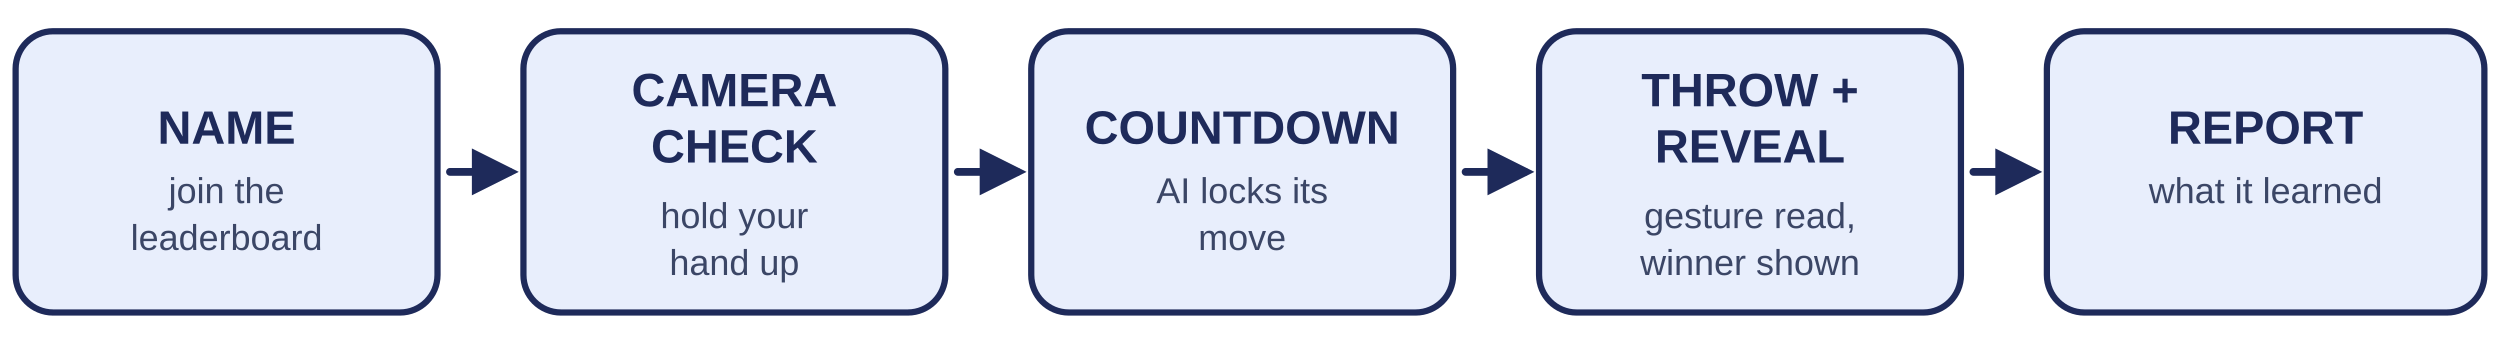
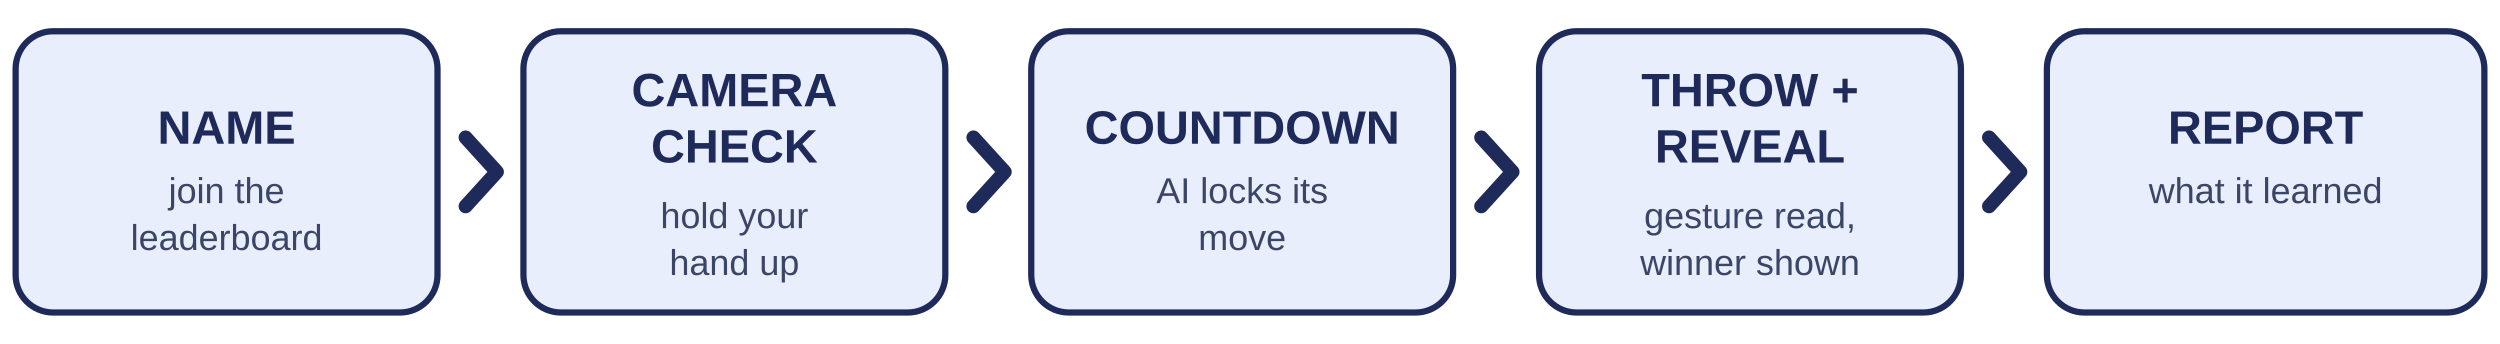
<svg xmlns="http://www.w3.org/2000/svg" viewBox="0 0 1600 220" width="1600" height="220" font-family="Poppins, 'Segoe UI', Arial, sans-serif">
-   <defs>
-     <marker id="a" viewBox="0 0 10 10" refX="8" refY="5" markerWidth="6" markerHeight="6" orient="auto">
-       <path d="M0,0 L10,5 L0,10 z" fill="#1e2a5a" />
-     </marker>
-   </defs>
  <g fill="#e8eefc" stroke="#1e2a5a" stroke-width="4">
    <rect x="10" y="20" width="270" height="180" rx="24" />
    <rect x="335" y="20" width="270" height="180" rx="24" />
    <rect x="660" y="20" width="270" height="180" rx="24" />
    <rect x="985" y="20" width="270" height="180" rx="24" />
    <rect x="1310" y="20" width="280" height="180" rx="24" />
  </g>
-   <g stroke="#1e2a5a" stroke-width="5" stroke-linecap="round" fill="none">
-     <path d="M288,110 L326,110" marker-end="url(#a)" />
-     <path d="M613,110 L651,110" marker-end="url(#a)" />
-     <path d="M938,110 L976,110" marker-end="url(#a)" />
-     <path d="M1263,110 L1301,110" marker-end="url(#a)" />
+   <g stroke="#1e2a5a" stroke-width="9" stroke-linecap="round" stroke-linejoin="round" fill="none">
+     <path d="M298,88 L318,110 L298,132" />
+     <path d="M623,88 L643,110 L623,132" />
+     <path d="M948,88 L968,110 L948,132" />
+     <path d="M1273,88 L1293,110 L1273,132" />
  </g>
  <g text-anchor="middle" fill="#1e2a5a" font-weight="700" font-size="30">
    <text x="145" y="92">NAME</text>
    <text x="470" y="68">CAMERA</text>
    <text x="470" y="104">CHECK</text>
    <text x="795" y="92">COUNTDOWN</text>
    <text x="1120" y="68">THROW +</text>
    <text x="1120" y="104">REVEAL</text>
    <text x="1450" y="92">REPORT</text>
  </g>
  <g text-anchor="middle" fill="#3b4666" font-size="23">
    <text x="145" y="130">join the</text>
    <text x="145" y="160">leaderboard</text>
    <text x="470" y="146">hold your</text>
    <text x="470" y="176">hand up</text>
    <text x="795" y="130">AI locks its</text>
    <text x="795" y="160">move</text>
    <text x="1120" y="146">gesture read,</text>
    <text x="1120" y="176">winner shown</text>
    <text x="1450" y="130">what it learned</text>
  </g>
</svg>
